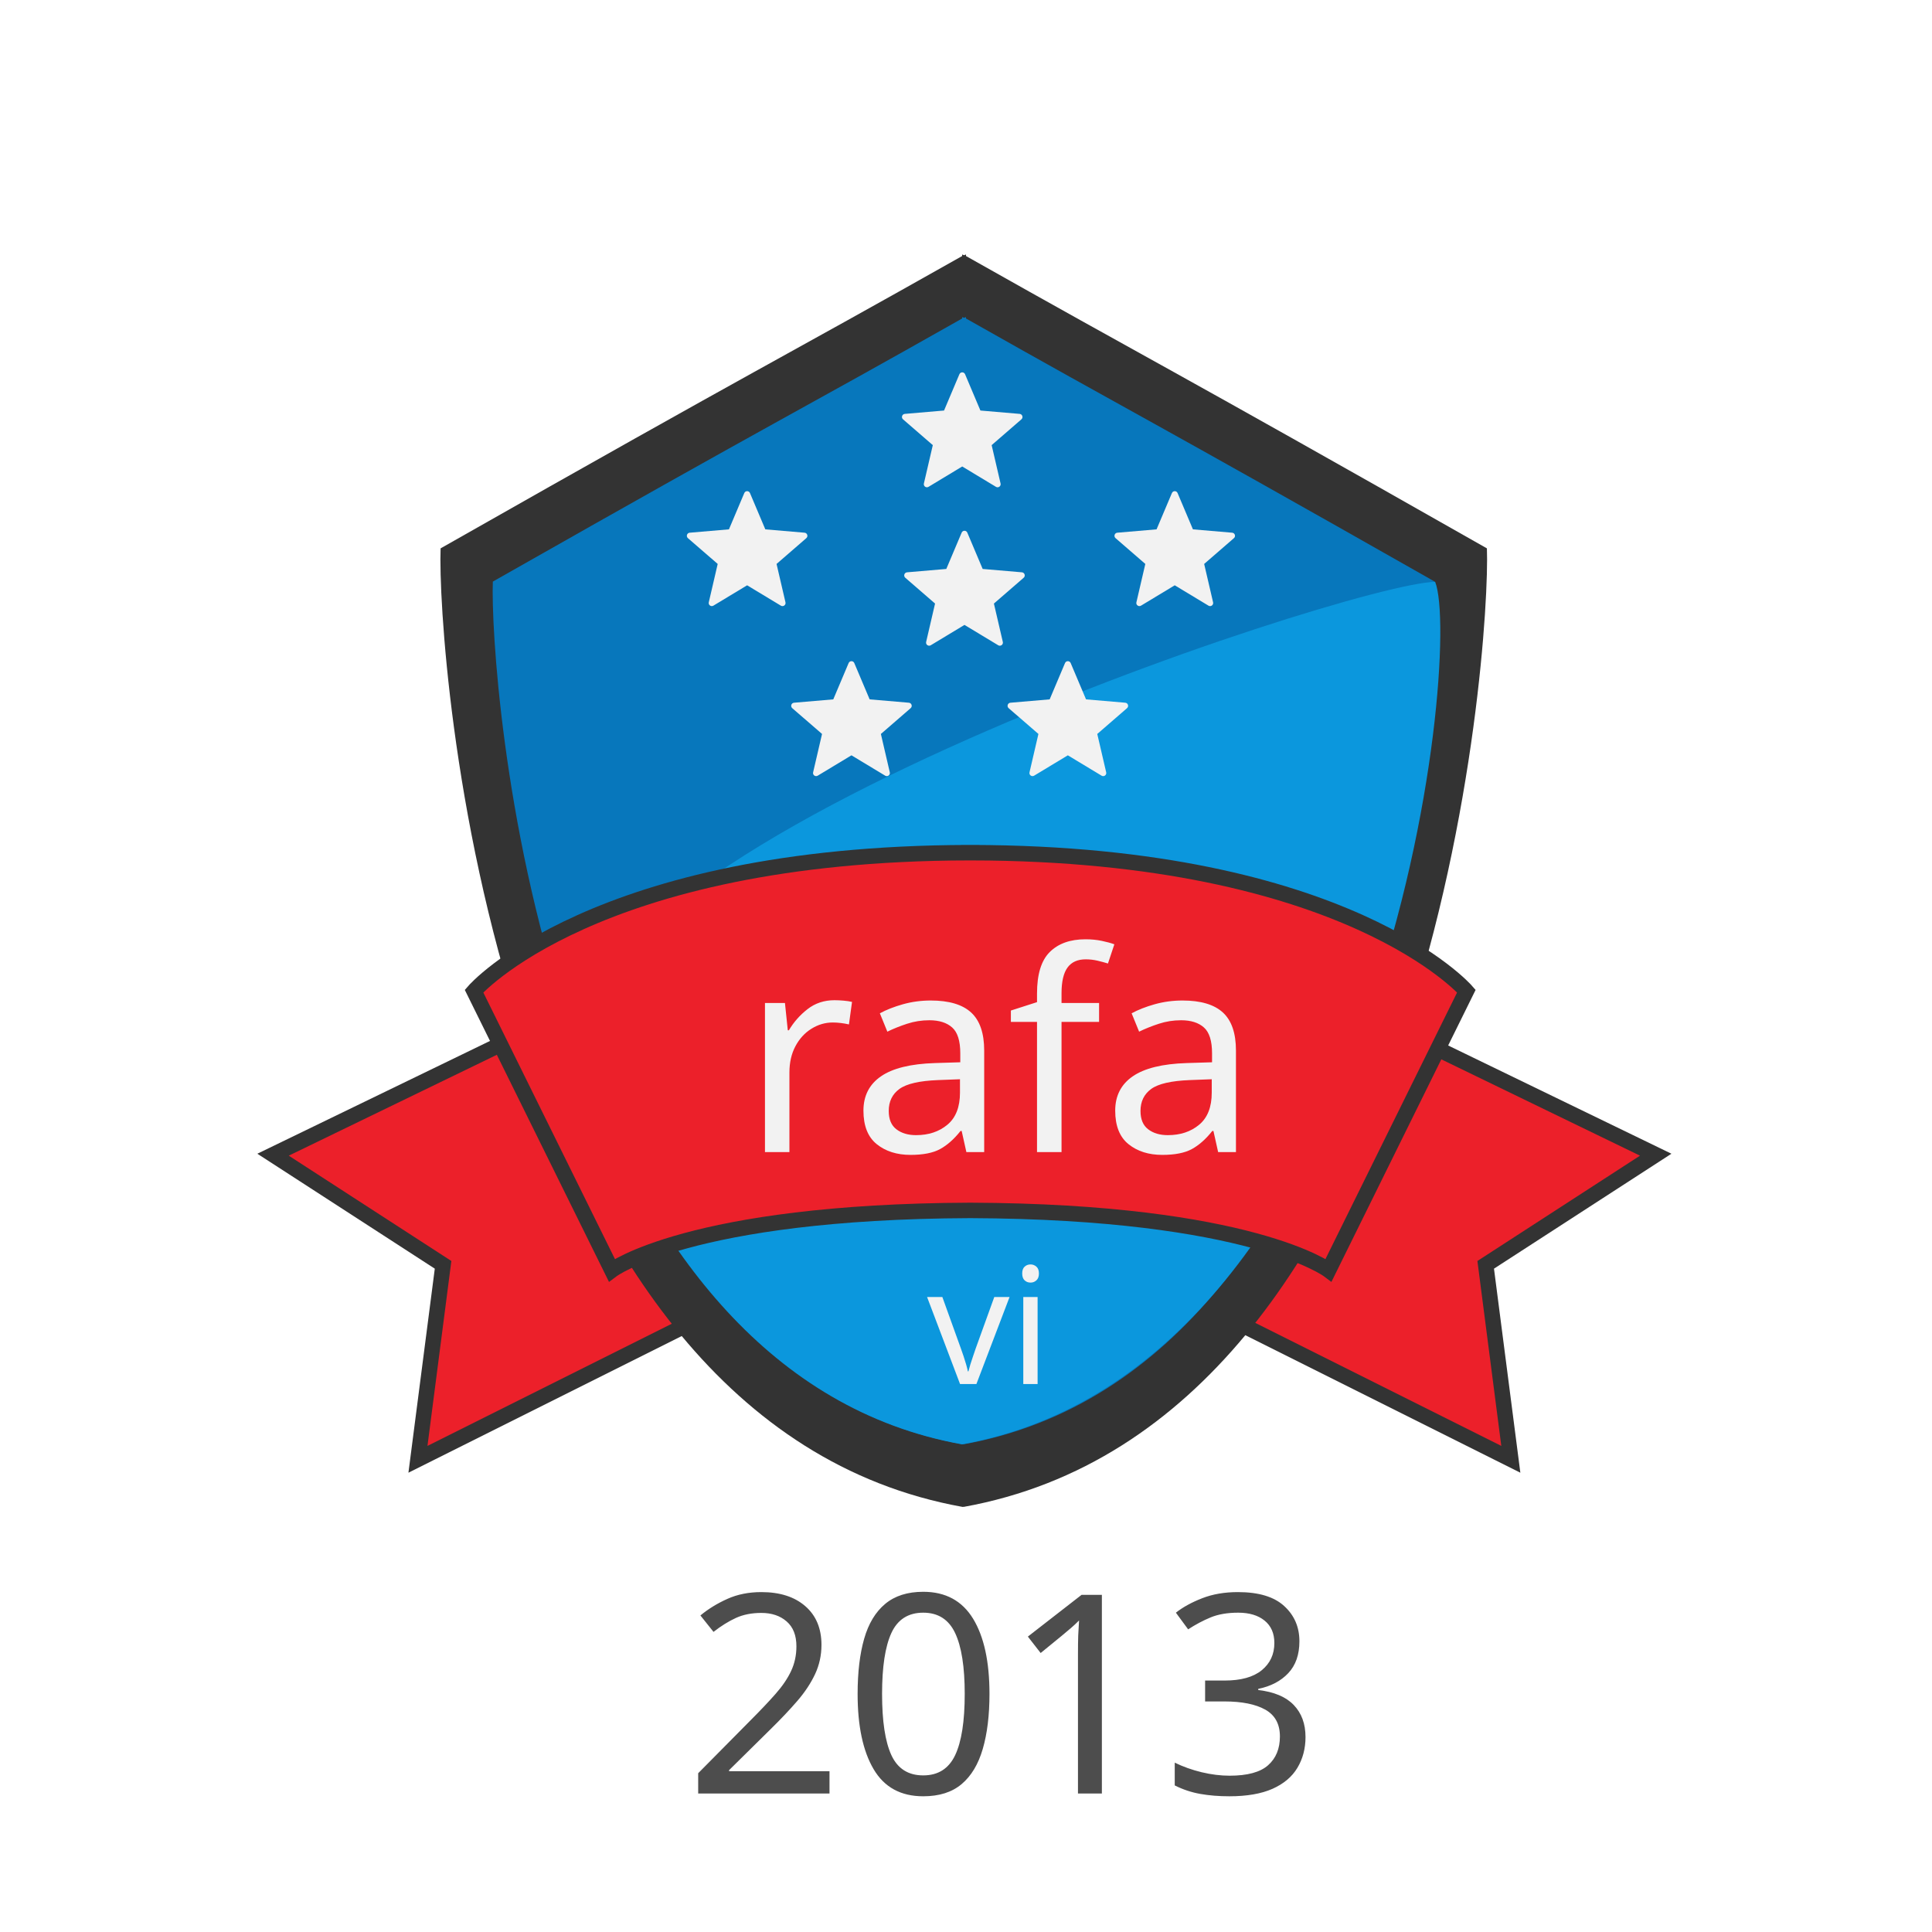
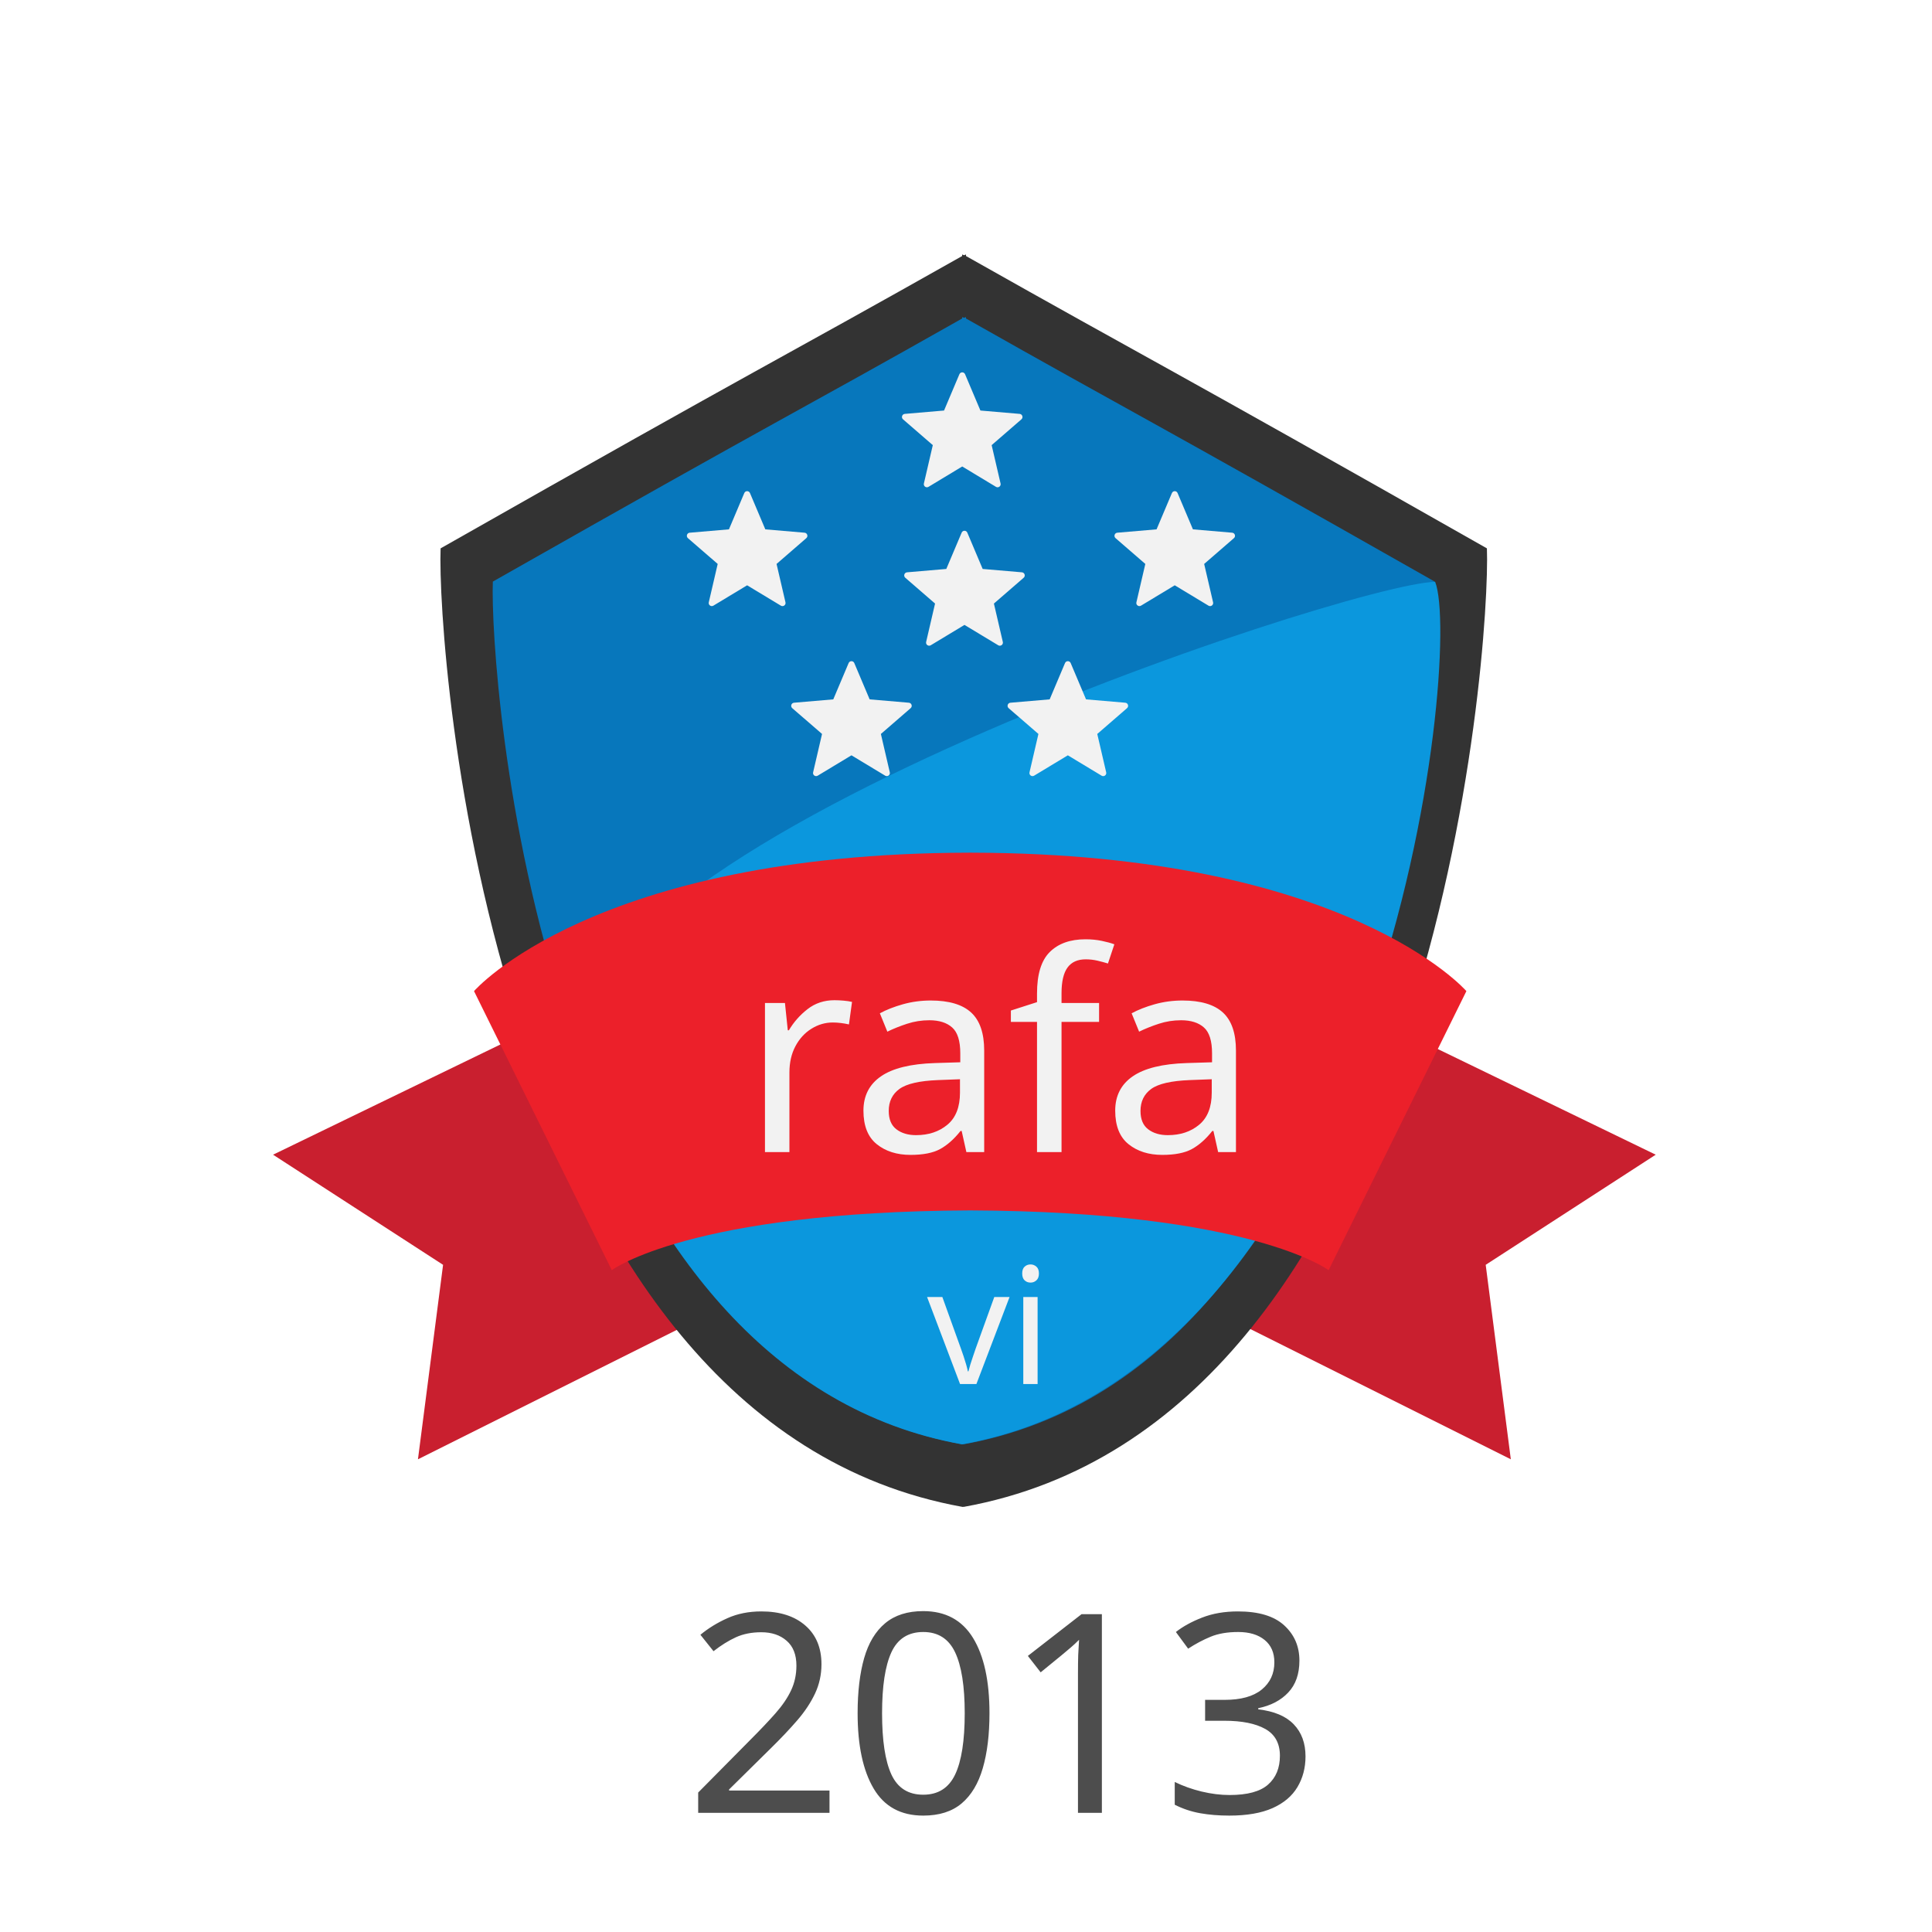
- <svg xmlns="http://www.w3.org/2000/svg" version="1.1" x="0px" y="0px" width="500px" height="500px" viewBox="-66.6 -65.833 500 500" overflow="visible" enable-background="new -66.6 -65.833 500 500" xml:space="preserve">
+ <svg xmlns="http://www.w3.org/2000/svg" version="1.1" x="0px" y="0px" width="500px" height="500px" viewBox="-70.667 -65.833 500 500" overflow="visible" enable-background="new -70.667 -65.833 500 500" xml:space="preserve">
  <defs>
</defs>
-   <polygon fill="#EC202A" stroke="#333333" stroke-width="4" stroke-miterlimit="10" points="361.899,233.001 290.734,198.5   249.067,274.167 324.4,311.833 317.898,261.501 " />
-   <polygon fill="#EC202A" stroke="#333333" stroke-width="4" stroke-miterlimit="10" points="4.067,233.001 75.232,198.5   116.899,274.167 41.566,311.833 48.068,261.501 " />
-   <path fill="#333333" d="M318.21,76.083C233.001,27.689,232.4,28.097,183.4,0.428V0c0,0.072-0.372,0.142-0.5,0.214  c-0.128-0.072-0.5-0.142-0.5-0.214v0.428c-49,27.669-49.764,27.262-134.973,75.656c-1,25.5,12.659,226.083,135.159,248.083  c-0.02-0.1,0.095-0.109,0.106,0C305.192,302.167,319.21,101.584,318.21,76.083z" />
-   <path fill="#0777BC" d="M304.701,84.684C228.012,41.129,227.4,41.496,183.4,16.594v-0.385c0,0.065-0.385,0.128-0.5,0.192  c-0.115-0.064-0.5-0.127-0.5-0.192v0.385c-44,24.902-44.767,24.535-121.455,68.09c-0.9,22.951,11.404,203.475,121.654,223.275  c-0.019-0.09,0.105-0.099,0.115,0C292.964,288.159,305.601,107.634,304.701,84.684z" />
-   <path fill="#0B97DD" d="M304.817,84.75C282.65,85.042,63.495,157.085,84.911,211.894c17.688,45.268,47.569,87.108,97.438,96.064  c-0.019-0.09-0.02-0.099-0.01,0C292.589,288.159,312.025,103.042,304.817,84.75z" />
-   <path fill="#EC202A" stroke="#333333" stroke-width="4" stroke-miterlimit="10" d="M312.9,190.667c0,0-30.801-35.625-128-35.827  c0,0,0-0.005,0-0.005c-0.139,0-0.273,0.002-0.412,0.002c-0.138,0-0.273-0.002-0.412-0.002c0,0,0,0.004,0,0.005  c-97.2,0.202-128,35.827-128,35.827l35.66,72.217c0,0,20.122-15.179,92.752-15.465c72.63,0.286,92.752,15.465,92.752,15.465  L312.9,190.667z" />
-   <rect x="85.316" y="258.752" fill="none" width="204.5" height="55.414" />
-   <text transform="matrix(1 0 0 1 173.3281 292.3521)" fill="#F2F2F2" font-family="'NBADetroitPistons'" font-size="42">vi</text>
+   <polygon fill="#C91F2F" points="357.832,233.001 286.667,198.5 245,274.167 320.333,311.833 313.831,261.501 " />
+   <polygon fill="#C91F2F" points="0,233.001 71.165,198.5 112.832,274.167 37.499,311.833 44.001,261.501 " />
+   <path fill="#333333" d="M314.144,76.083c-85.209-48.394-85.811-47.986-134.811-75.656V0c0,0.072-0.372,0.142-0.5,0.214  c-0.128-0.072-0.5-0.142-0.5-0.214v0.428c-49,27.669-49.764,27.262-134.973,75.656c-1,25.5,12.659,226.083,135.159,248.083  c-0.02-0.1,0.095-0.109,0.106,0C301.125,302.167,315.144,101.584,314.144,76.083z" />
+   <path fill="#0777BC" d="M300.634,84.684c-76.688-43.555-77.301-43.188-121.301-68.09v-0.385c0,0.065-0.385,0.128-0.5,0.192  c-0.115-0.064-0.5-0.127-0.5-0.192v0.385c-44,24.902-44.767,24.535-121.455,68.09c-0.9,22.951,11.404,203.475,121.654,223.275  c-0.019-0.09,0.105-0.099,0.115,0C288.897,288.159,301.534,107.634,300.634,84.684z" />
+   <path fill="#0B97DD" d="M300.75,84.75c-22.167,0.292-241.322,72.336-219.906,127.145c17.688,45.268,47.569,87.108,97.438,96.064  c-0.019-0.09-0.02-0.099-0.01,0C288.522,288.159,307.958,103.042,300.75,84.75z" />
+   <path fill="#EC202A" d="M308.833,190.667c0,0-30.801-35.625-128-35.827v-0.005c-0.139,0-0.273,0.002-0.412,0.002  c-0.138,0-0.273-0.002-0.412-0.002v0.005c-97.2,0.202-128,35.827-128,35.827l35.66,72.217c0,0,20.122-15.179,92.752-15.465  c72.63,0.286,92.752,15.465,92.752,15.465L308.833,190.667z" />
+   <rect x="81.249" y="258.752" fill="none" width="204.5" height="55.414" />
+   <text transform="matrix(1 0 0 1 169.2612 292.3521)" fill="#F2F2F2" font-family="'NBADetroitPistons'" font-size="42">vi</text>
  <g>
-     <rect x="77.578" y="174.734" fill="none" width="219.322" height="73.433" />
-     <text transform="matrix(1 0 0 1 125.2485 232.3325)" fill="#F2F2F2" font-family="'NBADetroitPistons'" font-size="72">rafa</text>
+     <rect x="73.511" y="174.734" fill="none" width="219.322" height="73.433" />
+     <text transform="matrix(1 0 0 1 121.1816 232.3325)" fill="#F2F2F2" font-family="'NBADetroitPistons'" font-size="72">rafa</text>
  </g>
  <g>
-     <rect x="72.578" y="340.725" fill="none" width="219.322" height="73.433" />
-     <text transform="matrix(1 0 0 1 110.6357 398.3247)" fill="#4D4D4D" font-family="'NBADetroitPistons'" font-size="72">2013</text>
+     <rect x="68.511" y="345.725" fill="none" width="219.322" height="73.433" />
+     <text transform="matrix(1 0 0 1 106.5688 403.3247)" fill="#4D4D4D" font-family="'NBADetroitPistons'" font-size="72">2013</text>
  </g>
-   <path fill="#F2F2F2" d="M127.492,61.77l3.971,9.392l10.158,0.868c0.703,0.062,0.992,0.947,0.453,1.407l-7.703,6.677l2.307,9.931  c0.166,0.688-0.586,1.235-1.188,0.867l-8.734-5.27l-8.733,5.27c-0.603,0.36-1.353-0.18-1.19-0.867l2.307-9.931l-7.71-6.677  c-0.531-0.468-0.243-1.345,0.462-1.407l10.157-0.868l3.972-9.392C126.295,61.115,127.217,61.115,127.492,61.77L127.492,61.77z   M127.492,61.77" />
-   <path fill="#F2F2F2" d="M238.158,61.77l3.971,9.392l10.158,0.868c0.703,0.062,0.992,0.947,0.453,1.407l-7.703,6.677l2.307,9.931  c0.166,0.688-0.586,1.235-1.188,0.867l-8.733-5.27l-8.733,5.27c-0.603,0.36-1.354-0.18-1.189-0.867l2.307-9.931l-7.71-6.677  c-0.53-0.468-0.243-1.345,0.462-1.407l10.157-0.868l3.972-9.392C236.961,61.115,237.883,61.115,238.158,61.77L238.158,61.77z   M238.158,61.77" />
-   <path fill="#F2F2F2" d="M154.492,105.77l3.971,9.392l10.158,0.868c0.703,0.062,0.992,0.947,0.453,1.407l-7.703,6.677l2.307,9.931  c0.166,0.688-0.586,1.235-1.188,0.867l-8.733-5.27l-8.733,5.27c-0.603,0.36-1.354-0.18-1.189-0.867l2.307-9.931l-7.71-6.677  c-0.53-0.468-0.243-1.345,0.462-1.407l10.157-0.868l3.972-9.392C153.296,105.115,154.218,105.115,154.492,105.77L154.492,105.77z   M154.492,105.77" />
-   <path fill="#F2F2F2" d="M210.493,105.77l3.971,9.392l10.158,0.868c0.703,0.062,0.992,0.947,0.453,1.407l-7.703,6.677l2.307,9.931  c0.166,0.688-0.586,1.235-1.188,0.867l-8.733-5.27l-8.733,5.27c-0.603,0.36-1.354-0.18-1.189-0.867l2.307-9.931l-7.71-6.677  c-0.53-0.468-0.243-1.345,0.462-1.407l10.157-0.868l3.972-9.392C209.296,105.115,210.218,105.115,210.493,105.77L210.493,105.77z   M210.493,105.77" />
-   <path fill="#F2F2F2" d="M183.743,72.02l3.971,9.392l10.158,0.868c0.703,0.062,0.992,0.947,0.453,1.407l-7.703,6.677l2.307,9.931  c0.166,0.688-0.586,1.235-1.188,0.867l-8.733-5.27l-8.733,5.27c-0.603,0.36-1.354-0.18-1.189-0.867l2.307-9.931l-7.71-6.677  c-0.53-0.468-0.243-1.345,0.462-1.407l10.157-0.868l3.972-9.392C182.546,71.365,183.468,71.365,183.743,72.02L183.743,72.02z   M183.743,72.02" />
-   <path fill="#F2F2F2" d="M183.159,31.02l3.971,9.392l10.158,0.868c0.703,0.062,0.992,0.947,0.453,1.407l-7.703,6.677l2.307,9.931  c0.166,0.688-0.586,1.235-1.188,0.867l-8.733-5.27l-8.733,5.27c-0.603,0.36-1.354-0.18-1.189-0.867l2.307-9.931l-7.71-6.677  c-0.53-0.468-0.243-1.345,0.462-1.407l10.157-0.868l3.972-9.392C181.962,30.365,182.884,30.365,183.159,31.02L183.159,31.02z   M183.159,31.02" />
+   <path fill="#F2F2F2" d="M123.425,61.77l3.971,9.392l10.158,0.868c0.703,0.062,0.992,0.947,0.453,1.407l-7.703,6.677l2.307,9.931  c0.166,0.688-0.586,1.235-1.188,0.867l-8.734-5.27l-8.733,5.27c-0.603,0.36-1.353-0.18-1.19-0.867l2.307-9.931l-7.71-6.677  c-0.531-0.468-0.243-1.345,0.462-1.407l10.157-0.868l3.972-9.392C122.229,61.115,123.15,61.115,123.425,61.77L123.425,61.77z   M123.425,61.77" />
+   <path fill="#F2F2F2" d="M234.091,61.77l3.971,9.392l10.158,0.868c0.703,0.062,0.992,0.947,0.453,1.407l-7.703,6.677l2.307,9.931  c0.166,0.688-0.586,1.235-1.188,0.867l-8.733-5.27l-8.733,5.27c-0.603,0.36-1.354-0.18-1.189-0.867l2.307-9.931l-7.71-6.677  c-0.53-0.468-0.243-1.345,0.462-1.407l10.157-0.868l3.972-9.392C232.895,61.115,233.816,61.115,234.091,61.77L234.091,61.77z   M234.091,61.77" />
+   <path fill="#F2F2F2" d="M150.425,105.77l3.971,9.392l10.158,0.868c0.703,0.062,0.992,0.947,0.453,1.407l-7.703,6.677l2.307,9.931  c0.166,0.688-0.586,1.235-1.188,0.867l-8.733-5.27l-8.733,5.27c-0.603,0.36-1.354-0.18-1.189-0.867l2.307-9.931l-7.71-6.677  c-0.53-0.468-0.243-1.345,0.462-1.407l10.157-0.868l3.972-9.392C149.229,105.115,150.151,105.115,150.425,105.77L150.425,105.77z   M150.425,105.77" />
+   <path fill="#F2F2F2" d="M206.426,105.77l3.971,9.392l10.158,0.868c0.703,0.062,0.992,0.947,0.453,1.407l-7.703,6.677l2.307,9.931  c0.166,0.688-0.586,1.235-1.188,0.867l-8.733-5.27l-8.733,5.27c-0.603,0.36-1.354-0.18-1.189-0.867l2.307-9.931l-7.71-6.677  c-0.53-0.468-0.243-1.345,0.462-1.407l10.157-0.868l3.972-9.392C205.229,105.115,206.151,105.115,206.426,105.77L206.426,105.77z   M206.426,105.77" />
+   <path fill="#F2F2F2" d="M179.676,72.02l3.971,9.392l10.158,0.868c0.703,0.062,0.992,0.947,0.453,1.407l-7.703,6.677l2.307,9.931  c0.166,0.688-0.586,1.235-1.188,0.867l-8.733-5.27l-8.733,5.27c-0.603,0.36-1.354-0.18-1.189-0.867l2.307-9.931l-7.71-6.677  c-0.53-0.468-0.243-1.345,0.462-1.407l10.157-0.868l3.972-9.392C178.479,71.365,179.401,71.365,179.676,72.02L179.676,72.02z   M179.676,72.02" />
+   <path fill="#F2F2F2" d="M179.092,31.02l3.971,9.392l10.158,0.868c0.703,0.062,0.992,0.947,0.453,1.407l-7.703,6.677l2.307,9.931  c0.166,0.688-0.586,1.235-1.188,0.867l-8.733-5.27l-8.733,5.27c-0.603,0.36-1.354-0.18-1.189-0.867l2.307-9.931l-7.71-6.677  c-0.53-0.468-0.243-1.345,0.462-1.407l10.157-0.868l3.972-9.392C177.896,30.365,178.817,30.365,179.092,31.02L179.092,31.02z   M179.092,31.02" />
</svg>
